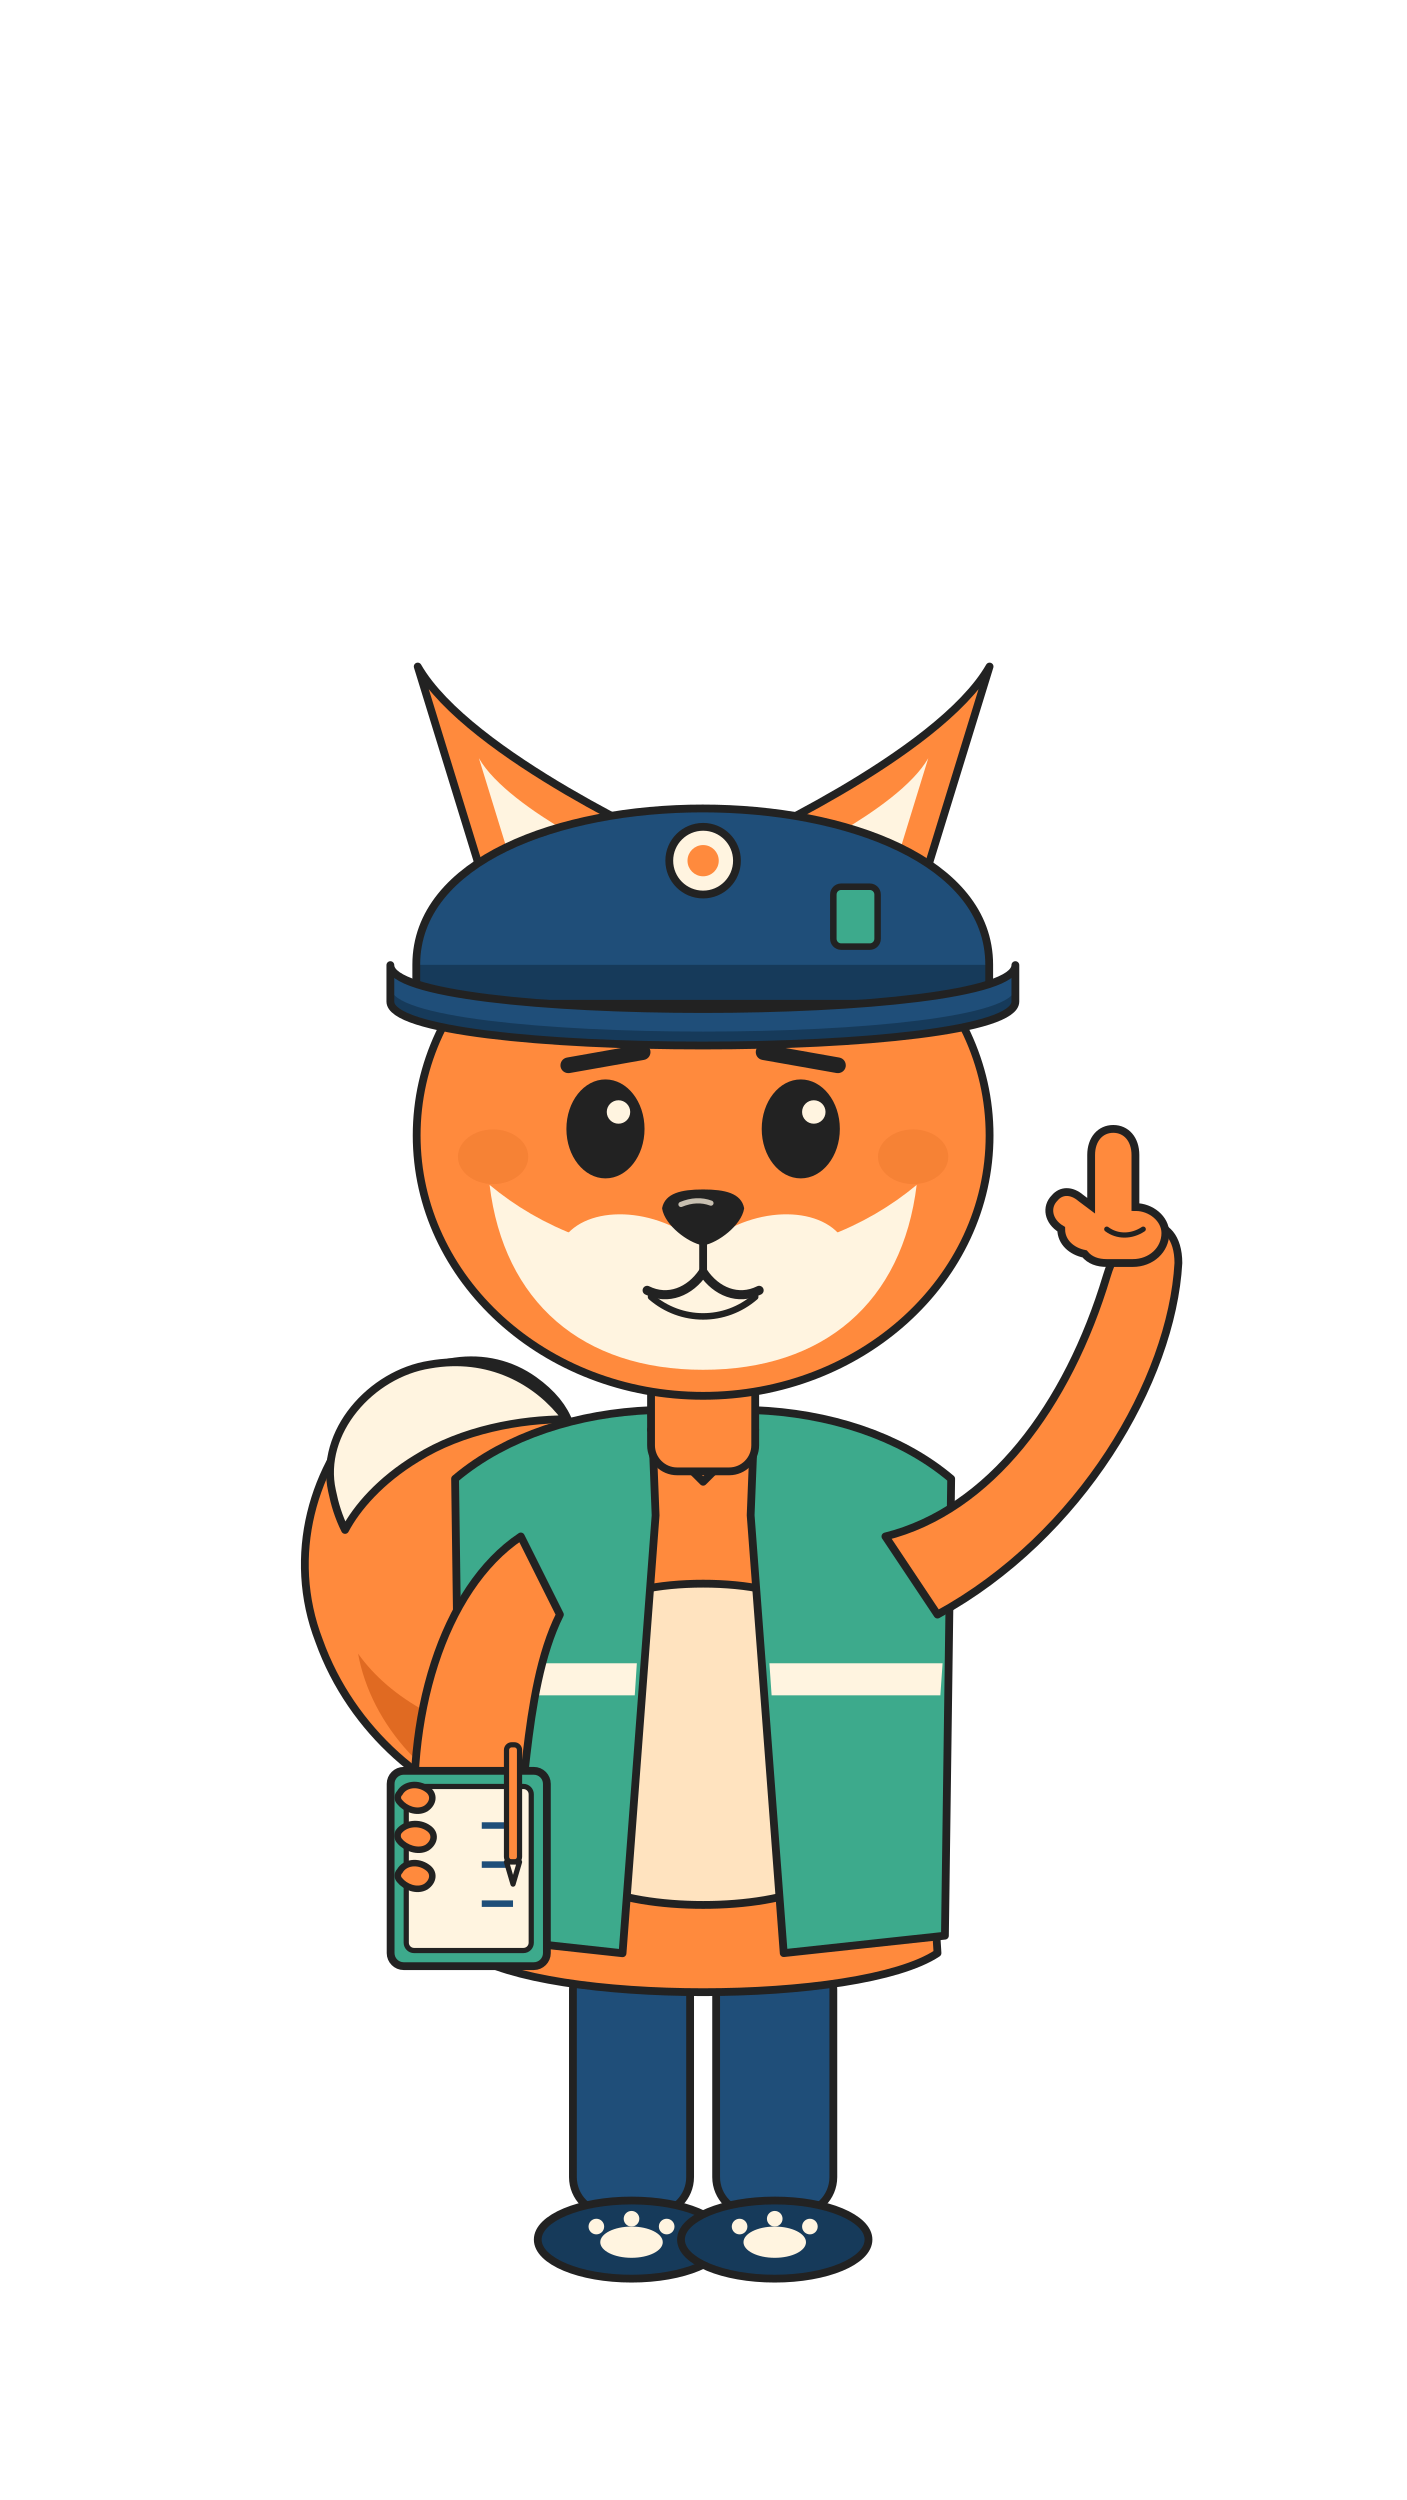
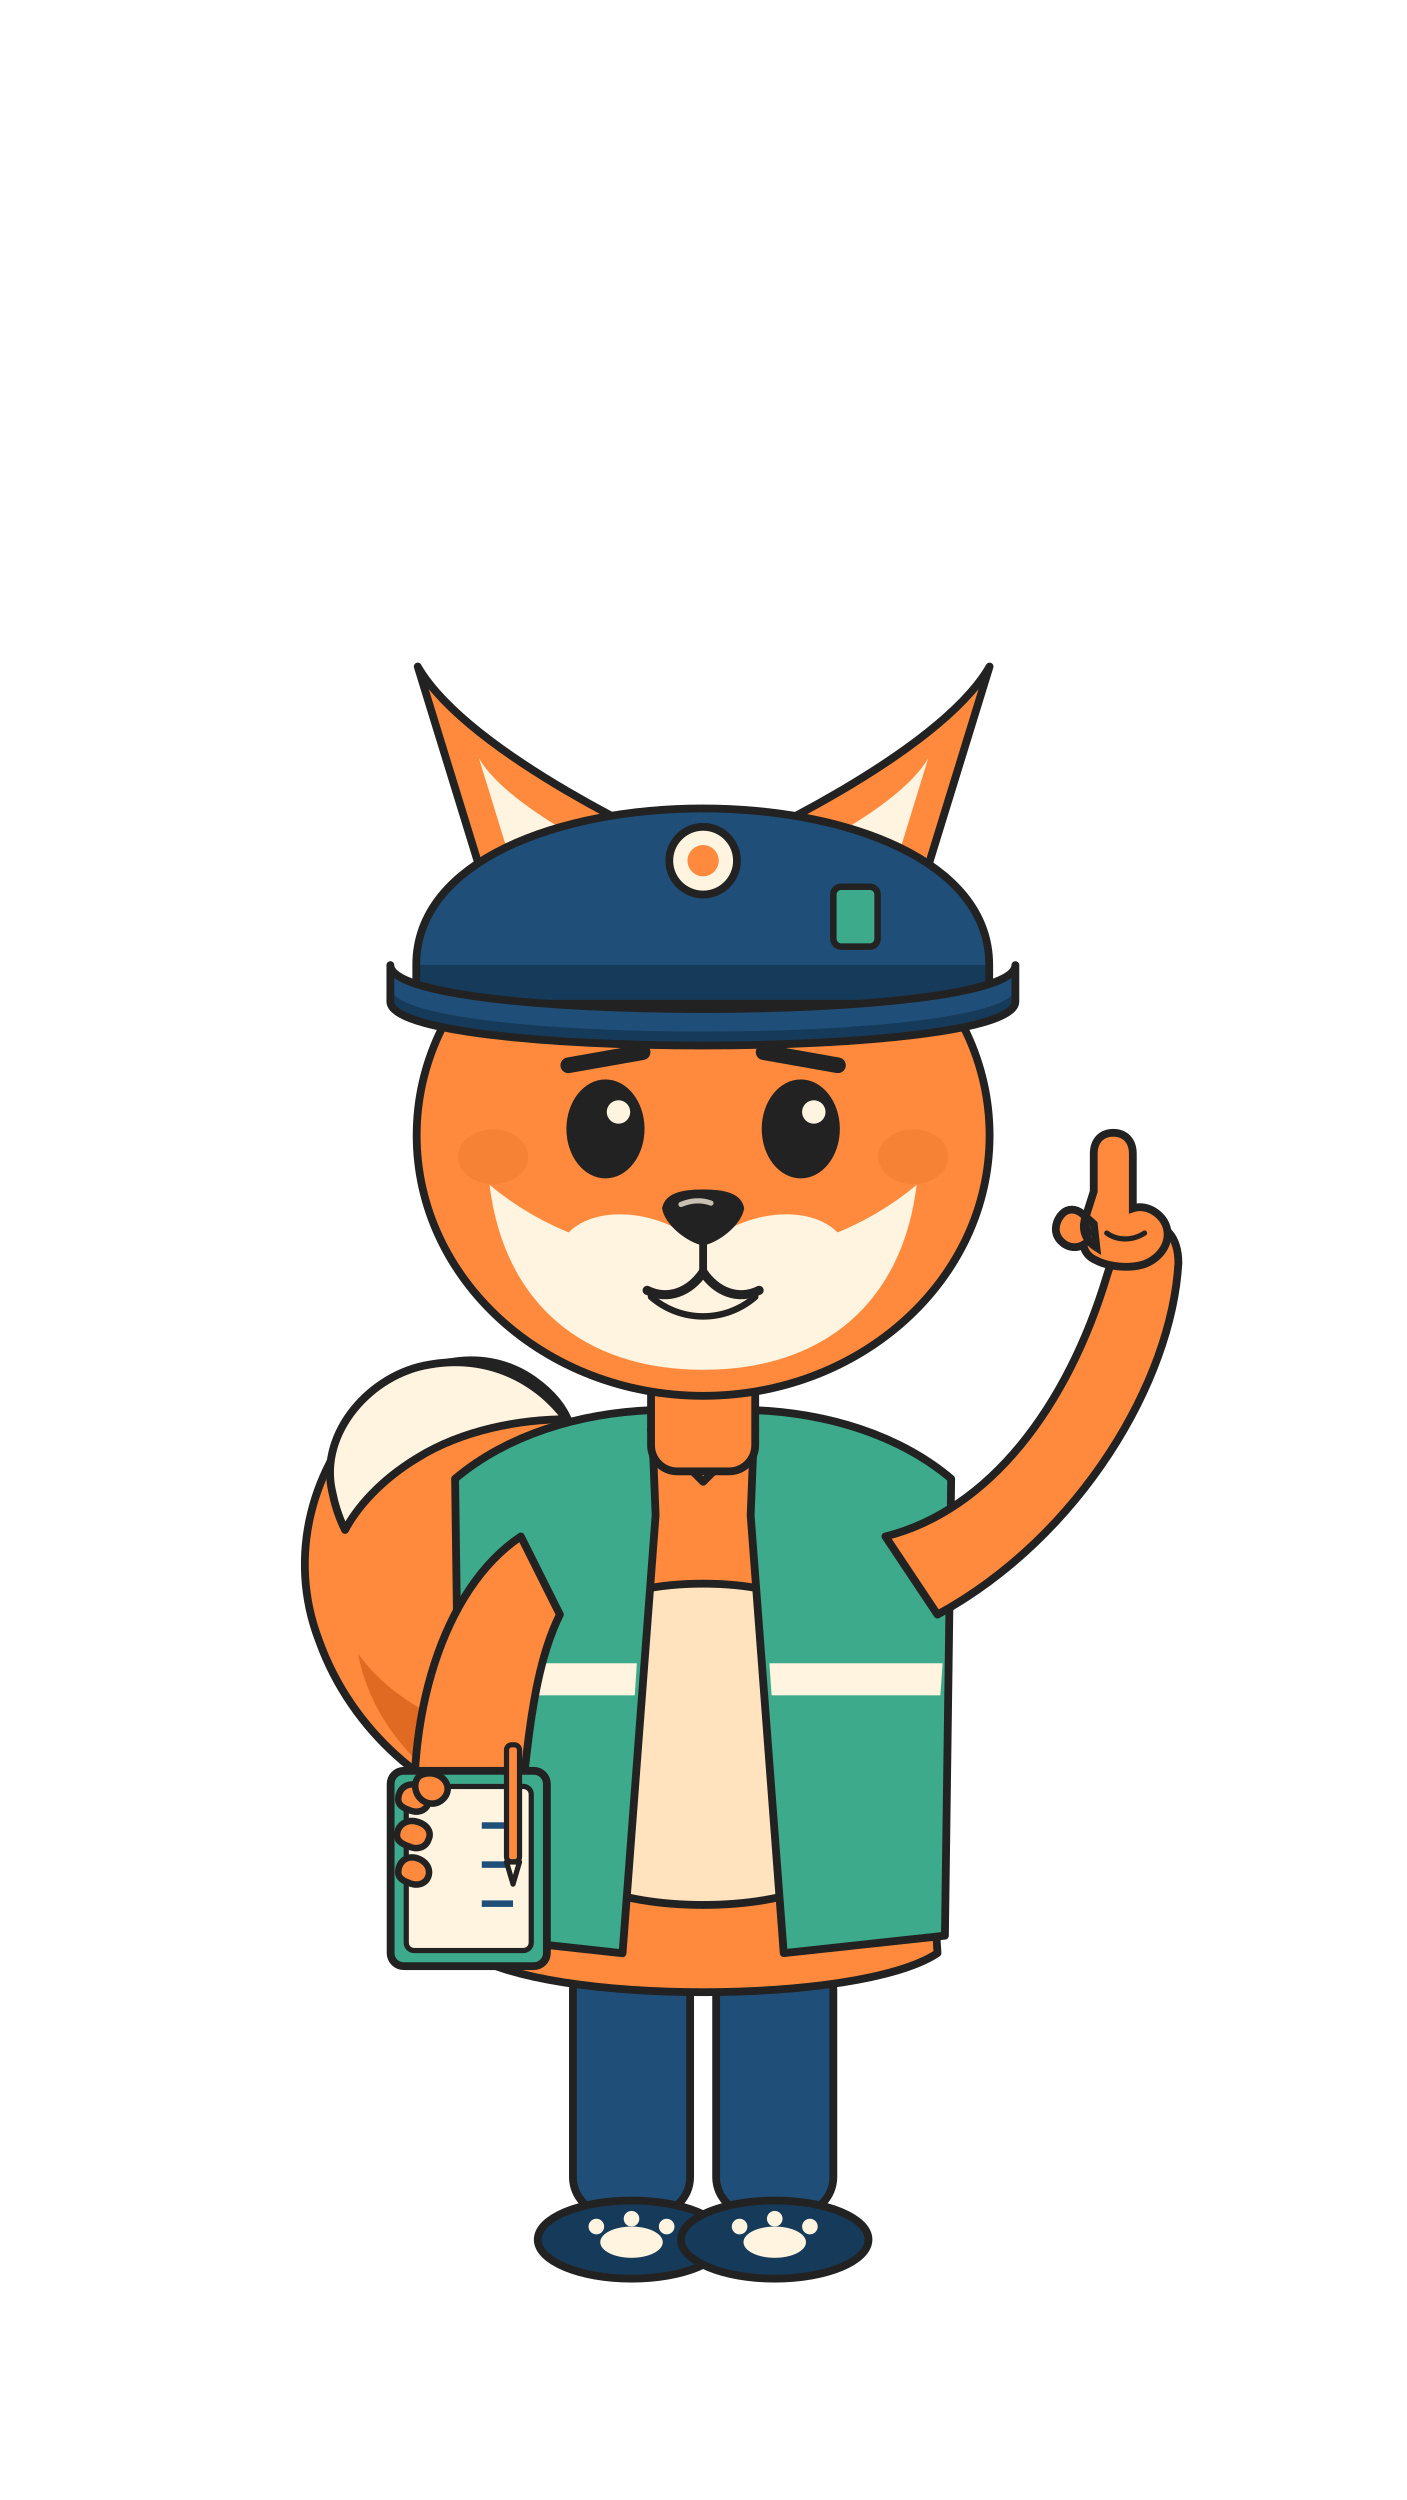
<svg xmlns="http://www.w3.org/2000/svg" version="1.1" id="Слой_1" x="0px" y="0px" viewBox="0 0 1080 1920" style="enable-background:new 0 0 1080 1920;" xml:space="preserve">
  <style type="text/css">
	.st0{fill:none;}
	.st1{fill:#FF8A3D;stroke:#222222;stroke-width:6;stroke-linejoin:round;}
	.st2{fill:#FFF4E0;stroke:#222222;stroke-width:6;stroke-linejoin:round;}
	.st3{fill:#E06A22;}
	.st4{fill:#1F4E79;stroke:#222222;stroke-width:6;}
	.st5{fill:#163A5A;stroke:#222222;stroke-width:6;}
	.st6{fill:#FFF4E0;}
	.st7{fill:#FFE3BF;stroke:#222222;stroke-width:6;stroke-linejoin:round;}
	.st8{fill:#3DAA8C;stroke:#222222;stroke-width:6;stroke-linejoin:round;}
	.st9{fill:none;stroke:#222222;stroke-width:6;stroke-linecap:round;stroke-linejoin:round;}
	.st10{fill:#FF8A3D;stroke:#222222;stroke-width:6;}
	.st11{fill:#3DAA8C;stroke:#222222;stroke-width:6;}
	.st12{fill:#FFF4E0;stroke:#222222;stroke-width:4;}
	.st13{fill:none;stroke:#1F4E79;stroke-width:5;}
	.st14{fill:#FF8A3D;stroke:#222222;stroke-width:4;}
	.st15{fill:#FFF4E0;stroke:#222222;stroke-width:4;stroke-linejoin:round;}
	.st16{fill:#FF8A3D;stroke:#222222;stroke-width:5;}
	.st17{fill:#222222;}
	.st18{display:none;}
	.st19{display:inline;fill:none;stroke:#222222;stroke-width:8;stroke-linecap:round;}
	.st20{display:inline;fill:#222222;}
	.st21{fill:#222222;stroke:#222222;stroke-width:3;stroke-linejoin:round;}
	.st22{opacity:0.75;fill:none;stroke:#FFF4E0;stroke-width:4;stroke-linecap:round;enable-background:new    ;}
	.st23{fill:none;stroke:#222222;stroke-width:6;stroke-linecap:round;}
	.st24{fill:none;stroke:#222222;stroke-width:7;stroke-linecap:round;stroke-linejoin:round;}
	.st25{fill:none;stroke:#222222;stroke-width:5;stroke-linecap:round;}
	.st26{display:inline;fill:#E06A22;}
	.st27{display:inline;opacity:0.75;fill:#FFF4E0;enable-background:new    ;}
	.st28{opacity:0.28;fill:#E06A22;enable-background:new    ;}
	.st29{fill:#1F4E79;}
	.st30{fill:#163A5A;}
	.st31{fill:#FFF4E0;stroke:#222222;stroke-width:6;}
	.st32{fill:#FF8A3D;}
	.st33{fill:#3DAA8C;stroke:#222222;stroke-width:5;}
	.st34{fill:none;stroke:#222222;stroke-width:6;stroke-linejoin:round;}
	.st35{display:inline;fill:none;}
	.st36{display:inline;fill:#FF8A3D;stroke:#222222;stroke-width:6;stroke-linejoin:round;}
	.st37{display:inline;fill:#FF8A3D;stroke:#222222;stroke-width:6;}
	.st38{display:inline;fill:#3DAA8C;stroke:#222222;stroke-width:6;}
	.st39{display:inline;fill:#FFF4E0;}
</style>
  <g id="mascot_root">
    <g id="mascot_tail">
      <circle id="tail_base" class="st0" cx="360" cy="1420" r="2" />
      <path id="tail_fluff" class="st1" d="M390,1395    C330,1380 270,1330 245,1260    C220,1195 240,1125 285,1080    C325,1040 375,1035 410,1060    C438,1080 447,1105 435,1135    C410,1195 400,1265 420,1330    C428,1355 440,1375 450,1390    C430,1405 410,1405 390,1395 Z" />
      <path id="tail_shade" class="st3" d="M390,1395    C330,1375 285,1325 275,1270    C300,1305 345,1330 405,1340    C415,1360 430,1378 450,1390    C430,1405 410,1405 390,1395 Z" />
      <path id="tail_tip" class="st2" d="M255,1145    C245,1100 285,1055 330,1048    C375,1040 413,1060 435,1090    C400,1090 355,1098 320,1120    C292,1137 274,1158 265,1175    C260,1165 257,1155 255,1145 Z" />
    </g>
    <g id="leg_l">
      <path id="leg_l_shape" class="st4" d="M468,1500h34c15.5,0,28,12.5,28,28v144c0,15.5-12.5,28-28,28h-34c-15.5,0-28-12.5-28-28    v-144C440,1512.5,452.5,1500,468,1500z" />
      <ellipse id="foot_l" class="st5" cx="485" cy="1720" rx="72" ry="30" />
      <ellipse id="paw_l_big" class="st6" cx="485" cy="1722" rx="24" ry="12" />
      <circle id="paw_l_toe1" class="st6" cx="458" cy="1710" r="6" />
      <circle id="paw_l_toe2" class="st6" cx="485" cy="1704" r="6" />
      <circle id="paw_l_toe3" class="st6" cx="512" cy="1710" r="6" />
    </g>
    <g id="leg_r">
      <path id="leg_r_shape" class="st4" d="M578,1500h34c15.5,0,28,12.5,28,28v144c0,15.5-12.5,28-28,28h-34c-15.5,0-28-12.5-28-28    v-144C550,1512.5,562.5,1500,578,1500z" />
      <ellipse id="foot_r" class="st5" cx="595" cy="1720" rx="72" ry="30" />
      <ellipse id="paw_r_big" class="st6" cx="595" cy="1722" rx="24" ry="12" />
      <circle id="paw_r_toe1" class="st6" cx="568" cy="1710" r="6" />
      <circle id="paw_r_toe2" class="st6" cx="595" cy="1704" r="6" />
      <circle id="paw_r_toe3" class="st6" cx="622" cy="1710" r="6" />
    </g>
    <g id="torso">
      <path id="torso_shape" class="st1" d="M380,1180c0-60,80-90,160-90s160,30,160,90l20,320c-60,40-300,40-360,0L380,1180z" />
      <path id="belly" class="st7" d="M465,1235c15-25,135-25,150,0l10,213c-40,20-130,20-170,0L465,1235z" />
      <path id="vest_right" class="st8" d="M579.7,1083c55.6,2.2,111.1,19.1,150.8,52.7l-4.8,350.9L601.9,1500l-25.4-336.3L579.7,1083z" />
      <path id="vest_left" class="st8" d="M500.3,1083c-55.6,2.2-111.1,19.1-150.8,52.7l4.8,350.9l123.8,13.5l25.4-336.3L500.3,1083z" />
      <path id="vest_collar" class="st9" d="M500,1098l40,40l40-40" />
      <path id="vest_stripe_r" class="st6" d="M590.9,1277.4h133l-1.7,24.6H592.6L590.9,1277.4z" />
      <path id="vest_stripe_l" class="st6" d="M489.1,1277.4h-133l1.7,24.6h129.7L489.1,1277.4z" />
    </g>
    <g id="arm_l">
      <circle id="shoulder_l" class="st0" cx="400" cy="1200" r="2" />
      <path id="arm_l_shape" class="st1" d="M400,1180c-60,40-90,140-80,240c5,40,50,50,70,20c15-40,10-140,40-200L400,1180z" />
      <circle id="hand_l" class="st10" cx="360" cy="1440" r="42" />
    </g>
    <g id="notebook">
      <path id="notebook_cover" class="st11" d="M310,1360h100c5.5,0,10,4.5,10,10v130c0,5.5-4.5,10-10,10H310c-5.5,0-10-4.5-10-10v-130    C300,1364.5,304.5,1360,310,1360z" />
      <path id="notebook_page" class="st12" d="M318,1372h84c3.3,0,6,2.7,6,6v114c0,3.3-2.7,6-6,6h-84c-3.3,0-6-2.7-6-6v-114    C312,1374.7,314.7,1372,318,1372z" />
      <line id="notebook_line_1" class="st13" x1="370" y1="1402" x2="394" y2="1402" />
      <line id="notebook_line_2" class="st13" x1="370" y1="1432" x2="394" y2="1432" />
      <line id="notebook_line_3" class="st13" x1="370" y1="1462" x2="394" y2="1462" />
      <g id="pencil">
        <path id="pencil_body" class="st14" d="M393,1340h2c2.2,0,4,1.8,4,4v82c0,2.2-1.8,4-4,4h-2c-2.2,0-4-1.8-4-4v-82     C389,1341.8,390.8,1340,393,1340z" />
        <polygon id="pencil_tip" class="st15" points="389,1430 394,1447 399,1430    " />
      </g>
      <g id="fingers_l">
-         <path id="finger_l_1" class="st16" d="M307,1377     C311,1370 321,1369 328,1374     C334,1378 333,1385 327,1389     C320,1393 311,1389 307,1384     C305,1382 305,1379 307,1377 Z" />
-         <path id="finger_l_2" class="st16" d="M306,1407     C311,1400 322,1399 329,1404     C335,1408 334,1415 328,1419     C321,1423 311,1419 307,1414     C305,1412 305,1409 306,1407 Z" />
-         <path id="finger_l_3" class="st16" d="M307,1437     C311,1430 321,1429 328,1434     C334,1438 333,1445 327,1449     C320,1453 311,1449 307,1444     C305,1442 305,1439 307,1437 Z" />
+         <path id="finger_l_1" class="st16" d="M306,1380     C307,1373 313,1369 320,1371     C327,1373 331,1379 329,1385     C327,1391 320,1393 314,1390     C308,1388 305,1385 306,1380 Z" />
+         <path id="finger_l_2" class="st16" d="M305,1408     C306,1401 313,1397 320,1399     C328,1401 332,1407 329,1413    C327,1419 320,1421 314,1418    C308,1416 304,1413 305,1408 Z" />
+         <path id="finger_l_3" class="st16" d="M306,1436     C307,1429 313,1425 320,1427     C327,1429 331,1435 329,1441    C327,1447 320,1449 314,1446    C308,1444 305,1441 306,1436 Z" />
+         <path id="thumb_l" class="st16" d="M322,1364    C329,1360 338,1362 342,1368    C346,1374 343,1381 337,1384    C331,1387 324,1384 321,1379    C318,1374 318,1368 322,1364 Z" />
      </g>
    </g>
    <g id="neck_group">
      <circle id="neck" class="st0" cx="540" cy="1100" r="2" />
      <path id="neck_shape" class="st10" d="M520,1040h40c11,0,20,9,20,20v50c0,11-9,20-20,20h-40c-11,0-20-9-20-20v-50    C500,1049,509,1040,520,1040z" />
    </g>
    <g id="head">
      <g id="ear_r">
        <circle id="ear_base_r" class="st0" cx="660" cy="751.9" r="2" />
        <path id="ear_r_outer" class="st1" d="M680,771.9l80-260c-39.2,68.4-200,140-200,140L680,771.9z" />
        <path id="ear_r_outer_00000032618503597196450460000009532253342876689794_" class="st6" d="M665.1,737.6l47.8-155.3     C689.5,623.2,593.5,666,593.5,666L665.1,737.6z" />
      </g>
      <g id="ear_l">
        <circle id="ear_base_l" class="st0" cx="420.8" cy="751.9" r="2" />
        <path id="ear_l_outer_00000140717819229899656130000006764216456367183752_" class="st1" d="M400.8,771.9l-80-260     c39.2,68.4,200,140,200,140L400.8,771.9z" />
        <path id="ear_l_outer" class="st6" d="M415.6,737.6l-47.8-155.3c23.4,40.8,119.4,83.6,119.4,83.6L415.6,737.6z" />
      </g>
      <ellipse id="face" class="st10" cx="540" cy="872" rx="220" ry="200" />
      <g id="eyes_open">
        <ellipse id="eye_l_open" class="st17" cx="465" cy="867" rx="30" ry="38" />
        <ellipse id="eye_r_open" class="st17" cx="615" cy="867" rx="30" ry="38" />
        <circle id="eye_l_glint" class="st6" cx="475" cy="854" r="9" />
        <circle id="eye_r_glint" class="st6" cx="625" cy="854" r="9" />
      </g>
      <g id="eyes_closed" class="st18">
        <path id="eye_l_closed" class="st19" d="M435,867c20,10,40,10,60,0" />
        <path id="eye_r_closed" class="st19" d="M585,867c20,10,40,10,60,0" />
      </g>
      <g id="eyes_happy" class="st18">
        <path id="eye_l_happy" class="st19" d="M435,877c20-20,40-20,60,0" />
        <path id="eye_r_happy" class="st19" d="M585,877c20-20,40-20,60,0" />
      </g>
      <g id="brows_neutral">
        <path id="brow_l_neutral" class="st17" d="M492.5,802.1l-57.1,10.1c-3.3,0.6-5.4,3.7-4.9,7l0,0c0.6,3.3,3.7,5.4,7,4.9l57.1-10.1     c3.3-0.6,5.4-3.7,4.9-7l0,0C498.9,803.7,495.8,801.5,492.5,802.1z" />
        <path id="brow_r_neutral" class="st17" d="M587.5,802.1l57.1,10.1c3.3,0.6,5.4,3.7,4.9,7l0,0c-0.6,3.3-3.7,5.4-7,4.9l-57.1-10.1     c-3.3-0.6-5.4-3.7-4.9-7l0,0C581.1,803.7,584.2,801.5,587.5,802.1z" />
      </g>
      <g id="brows_up" class="st18">
        <path id="brow_l_up" class="st20" d="M436,787h58c3.3,0,6,2.7,6,6l0,0c0,3.3-2.7,6-6,6h-58c-3.3,0-6-2.7-6-6l0,0     C430,789.7,432.7,787,436,787z" />
        <path id="brow_r_up" class="st20" d="M586,787h58c3.3,0,6,2.7,6,6l0,0c0,3.3-2.7,6-6,6h-58c-3.3,0-6-2.7-6-6l0,0     C580,789.7,582.7,787,586,787z" />
      </g>
      <g>
        <path id="muzzle" class="st6" d="M376,910c38.3,32,92.9,56,164,56s125.7-24,164-56c-10.9,90-71.1,142-164,142S386.9,1000,376,910     z" />
        <path id="muzzle_lobe_r" class="st6" d="M643.8,947.1c-21.9-23.4-76.5-18.7-109.3,15.6c10.9,37.4,41.9,48.3,72.8,31.2     C627.4,982.9,638.3,965.8,643.8,947.1z" />
        <path id="muzzle_lobe_l" class="st6" d="M436.2,947.1c21.9-23.4,76.5-18.7,109.3,15.6c-10.9,37.4-41.9,48.3-72.8,31.2     C452.6,982.9,441.7,965.8,436.2,947.1z" />
      </g>
      <path id="nose" class="st21" d="M510,928c2-10,13-13,30-13s28,3,30,13c-2,12-19,25-30,27C529,953,512,940,510,928z" />
      <path id="nose_glint" class="st22" d="M523,925c8-3.3,15.7-3.7,23-1" />
      <g id="mouth_smile">
        <path id="philtrum" class="st23" d="M540,952v25" />
        <path id="smile_path" class="st24" d="M540,977c-10,15-27,22-43,14 M540,977c10,15,27,22,43,14" />
        <path id="smile_lower" class="st25" d="M500,996c23,20,57,20,80,0" />
      </g>
      <g id="mouth_open" class="st18">
        <path id="mouth_open_shape" class="st20" d="M505,980c5-17,25-19,35-7c10-12,30-10,35,7c4,21-15,40-35,40S501,1001,505,980z" />
        <path id="tongue" class="st26" d="M520,1002c13.3-7.3,26.7-7.3,40,0c-3.3,10-10,15-20,15S523.3,1012,520,1002z" />
      </g>
      <g id="mouth_wow" class="st18">
        <ellipse id="mouth_wow_circle" class="st20" cx="540" cy="996" rx="19" ry="27" />
        <ellipse id="mouth_wow_glint" class="st27" cx="534" cy="986" rx="5" ry="7" />
      </g>
      <ellipse id="cheek_r" class="st28" cx="701.3" cy="888.4" rx="27" ry="21" />
      <ellipse id="cheek_l" class="st28" cx="378.7" cy="888.4" rx="27" ry="21" />
    </g>
    <g id="helmet">
      <path id="helmet_dome" class="st29" d="M319.7,741c0-160,440-160,440,0v30h-440V741z" />
      <path id="helmet_shade" class="st30" d="M318.4,741h441.4v30H318.4V741z" />
      <circle id="helmet_lamp" class="st31" cx="540" cy="661" r="26" />
      <circle id="helmet_lamp_core" class="st32" cx="540" cy="661" r="12" />
      <path id="helmet_badge" class="st33" d="M646,681h22c3.3,0,6,2.7,6,6v34c0,3.3-2.7,6-6,6h-22c-3.3,0-6-2.7-6-6v-34    C640,683.7,642.7,681,646,681z" />
      <path id="helmet_dome_00000177448005970011469510000003922529479375104905_" class="st34" d="M319.7,740.9c0-160,440-160,440,0v30    h-440V740.9z" />
      <path id="helmet_visor" class="st29" d="M300,741.5c0,45,480,45,480,0v28c0,45-480,45-480,0V741.5z" />
      <path id="helmet_visor_00000047770413116469546630000004359206333670694311_" class="st30" d="M300,758.5c0,45,480,45,480,0v11    c0,45-480,45-480,0V758.5z" />
      <path id="helmet_visor_00000114056246138900123340000000171707712890860959_" class="st34" d="M299.8,741.2c0,45,480,45,480,0v28    c0,45-480,45-480,0V741.2z" />
    </g>
    <g id="arm_r_point">
      <circle id="shoulder_r" class="st0" cx="680" cy="1200" r="2" />
      <path id="arm_r_point_shape" class="st1" d="M680,1180c80-20,140-100,170-200c15-50,55-50,55-10c-5,90-75,210-185,270L680,1180z" />
-       <path id="hand_r_point" class="st10" d="M833,963    C823,961 815,954 815,944    C805,938 803,927 810,920    C815,914 823,914 830,920    L838,926    L838,887    C838,875 845,867 855,867    C865,867 872,875 872,887    L872,927    C884,927 895,936 895,947    C895,960 884,970 870,970    L850,970    C843,970 837,968 833,963 Z" />
-       <path id="hand_r_finger_fold" d="M850,944 C858,950 869,950 878,944" fill="none" stroke="#222222" stroke-width="4" stroke-linecap="round" />
+       <path id="hand_r_point" class="st10" d="M842,958    C834,953 831,945 833,937    L840,915    L840,886    C840,876 846,870 855,870    C864,870 870,876 870,886    L870,928    C879,925 889,930 894,938    C901,950 894,964 881,970    C870,975 851,973 842,968    C837,966 833,962 832,956    C825,960 817,957 813,951    C809,945 811,937 816,932    C820,928 826,928 831,932    L840,940 Z" />
+       <path id="hand_r_finger_fold" d="M850,947 C858,953 870,953 879,947" fill="none" stroke="#222222" stroke-width="4" stroke-linecap="round" />
+       <path id="hand_r_thumb_fold" d="M833,938 C837,944 837,950 834,955" fill="none" stroke="#222222" stroke-width="4" stroke-linecap="round" />
    </g>
    <g id="arm_r_wave" class="st18">
      <circle id="shoulder_r_wave" class="st35" cx="680" cy="1200" r="2" />
      <path id="arm_r_wave_shape" class="st36" d="M680,1180c80-40,140-180,120-300c-10-60,50-70,60-20c20,130-10,310-140,380L680,1180z    " />
      <path id="hand_r_wave" class="st37" d="M793,850    C783,844 781,833 787,824    C789,820 793,817 798,817    L798,802    C798,792 804,786 812,786    C820,786 826,792 826,802    L826,810    L826,793    C826,782 833,776 842,776    C851,776 858,783 858,793    L858,814    L858,804    C858,795 864,789 872,789    C880,789 886,796 886,805    L886,836    C886,859 871,877 850,877    C831,877 814,867 806,853    C801,854 796,853 793,850 Z" />
      <path id="wave_finger_1" d="M805,826 C812,830 819,830 826,826" fill="none" stroke="#222222" stroke-width="4" stroke-linecap="round" />
      <path id="wave_finger_2" d="M831,820 C839,824 847,824 854,820" fill="none" stroke="#222222" stroke-width="4" stroke-linecap="round" />
      <path id="wave_finger_3" d="M862,825 C869,829 876,829 882,825" fill="none" stroke="#222222" stroke-width="4" stroke-linecap="round" />
    </g>
    <g id="lang_accent" class="st18">
      <path id="lang_scarf" class="st38" d="M475,1050h130c13.8,0,25,11.2,25,25l0,0c0,13.8-11.2,25-25,25H475c-13.8,0-25-11.2-25-25    l0,0C450,1061.2,461.2,1050,475,1050z" />
      <rect id="lang_scarf_stripe" x="450" y="1068" class="st39" width="180" height="14" />
    </g>
  </g>
</svg>
